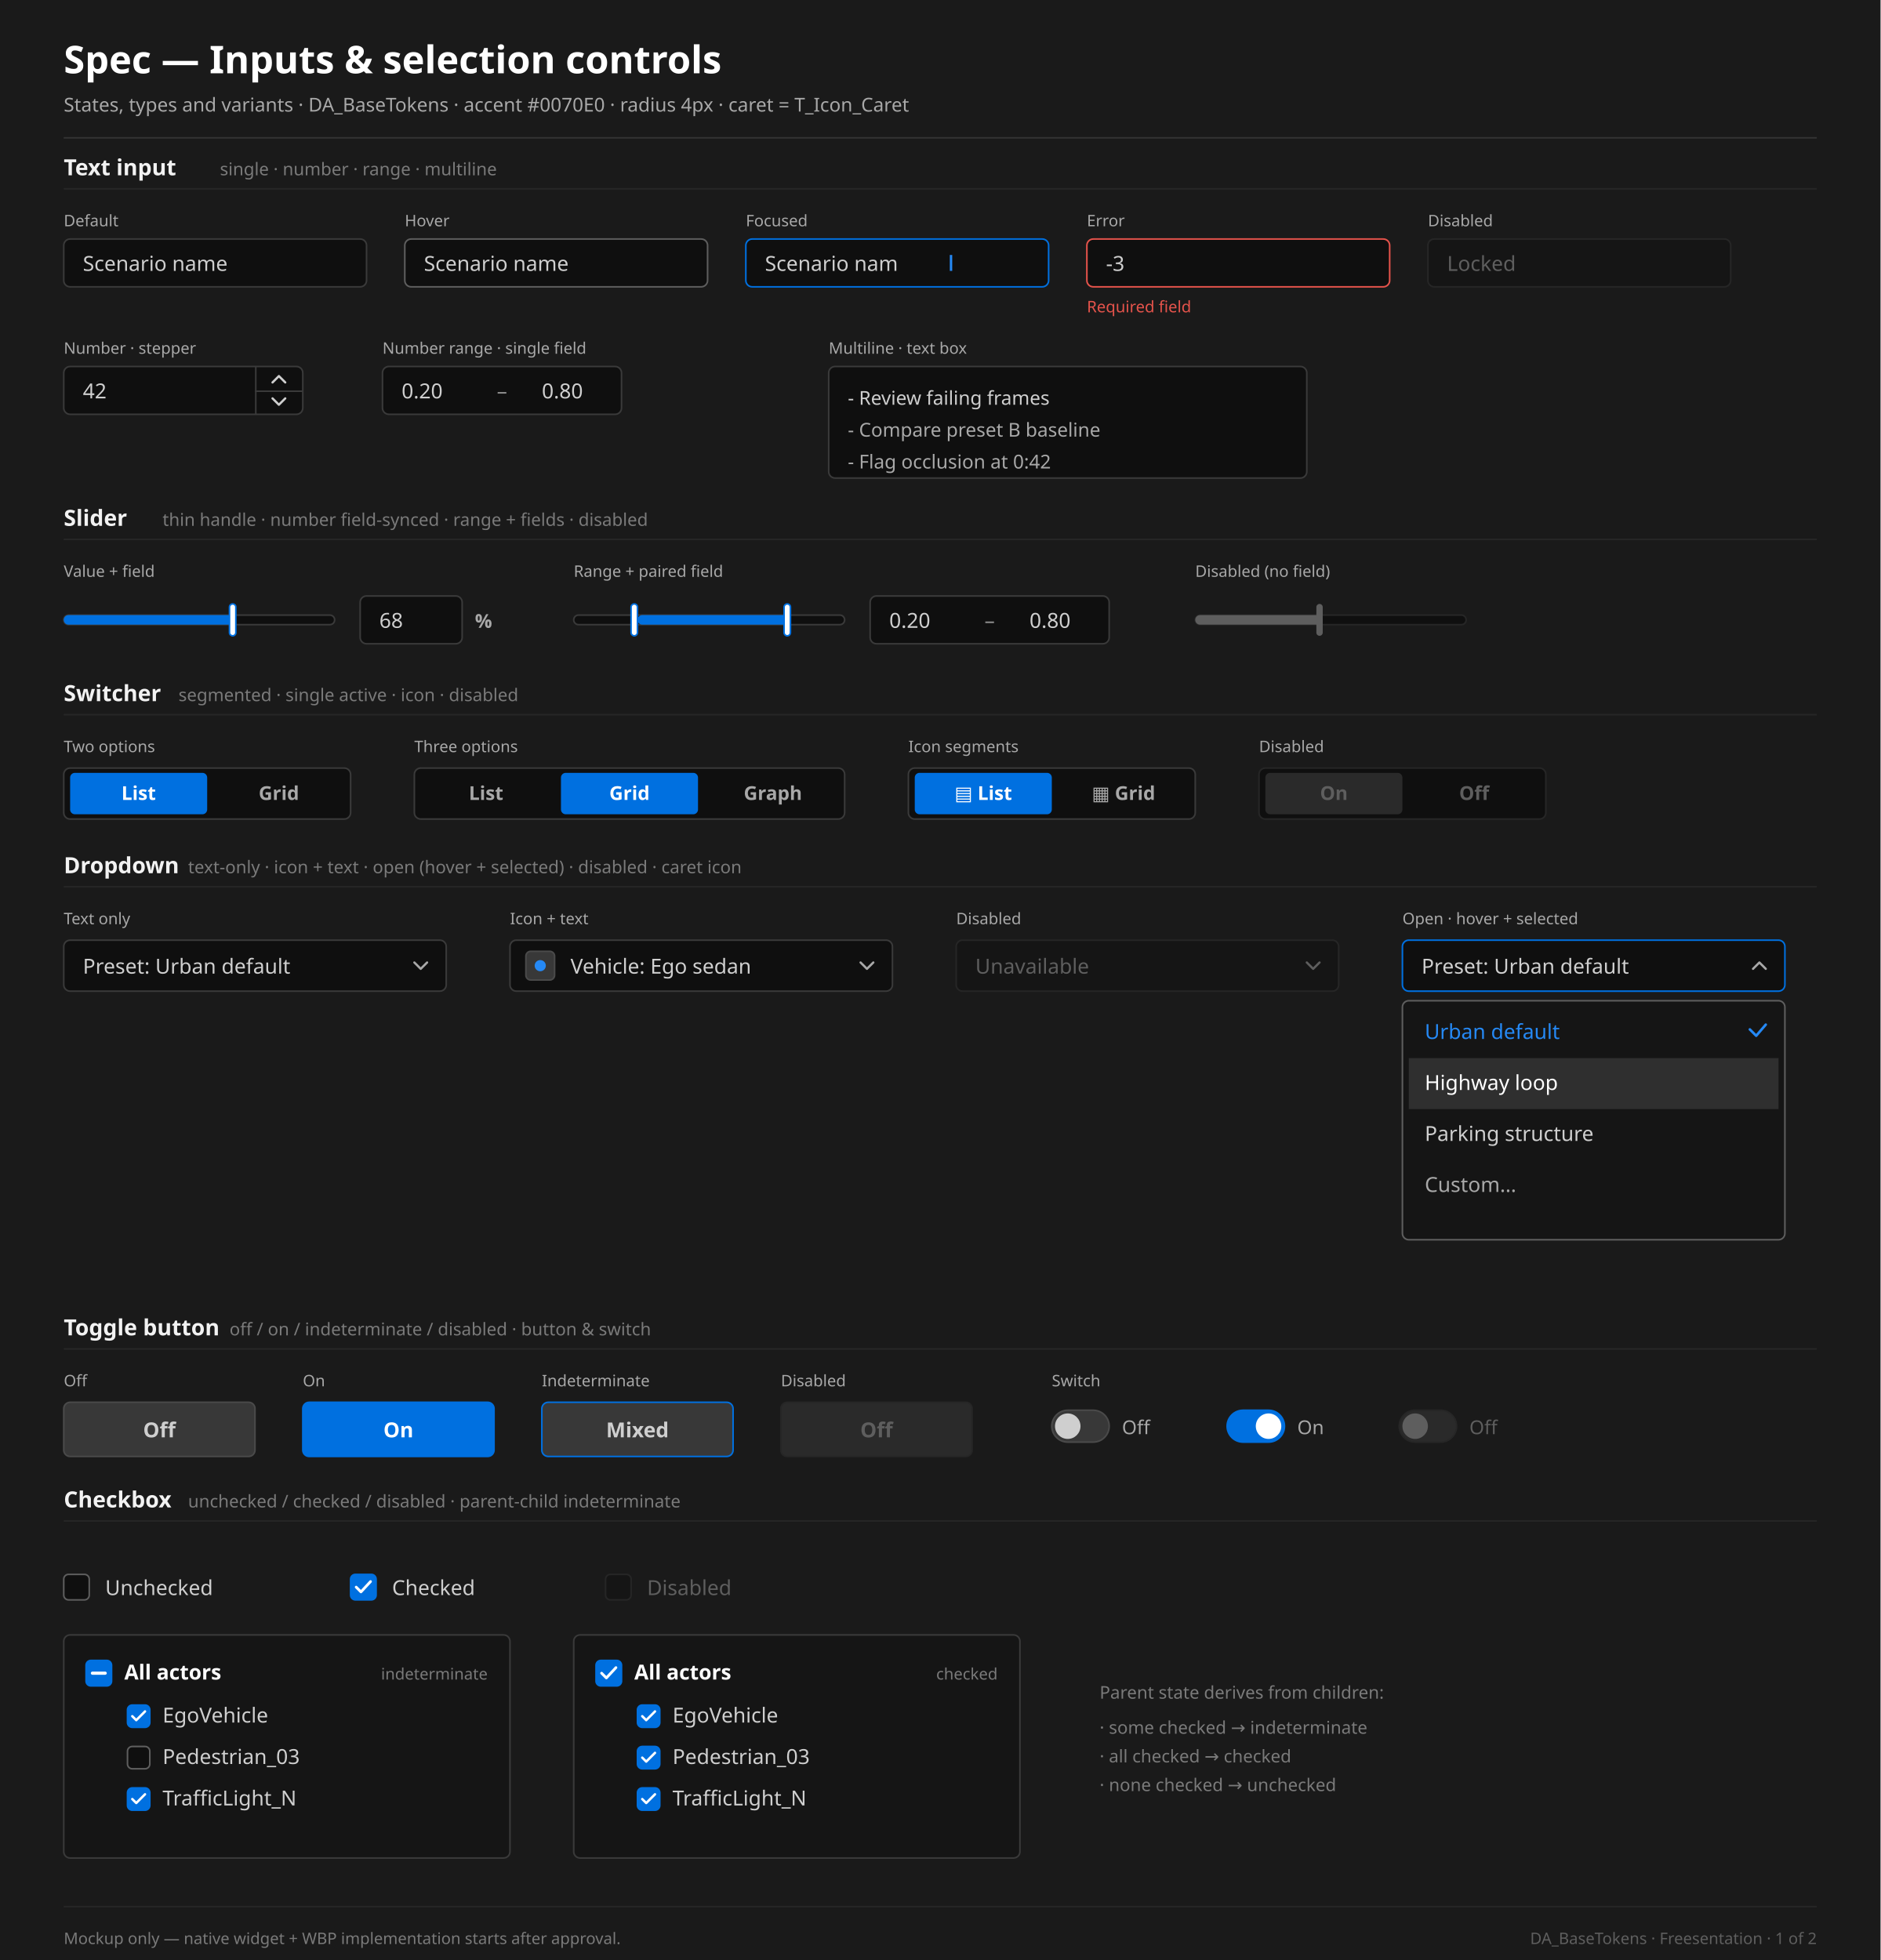
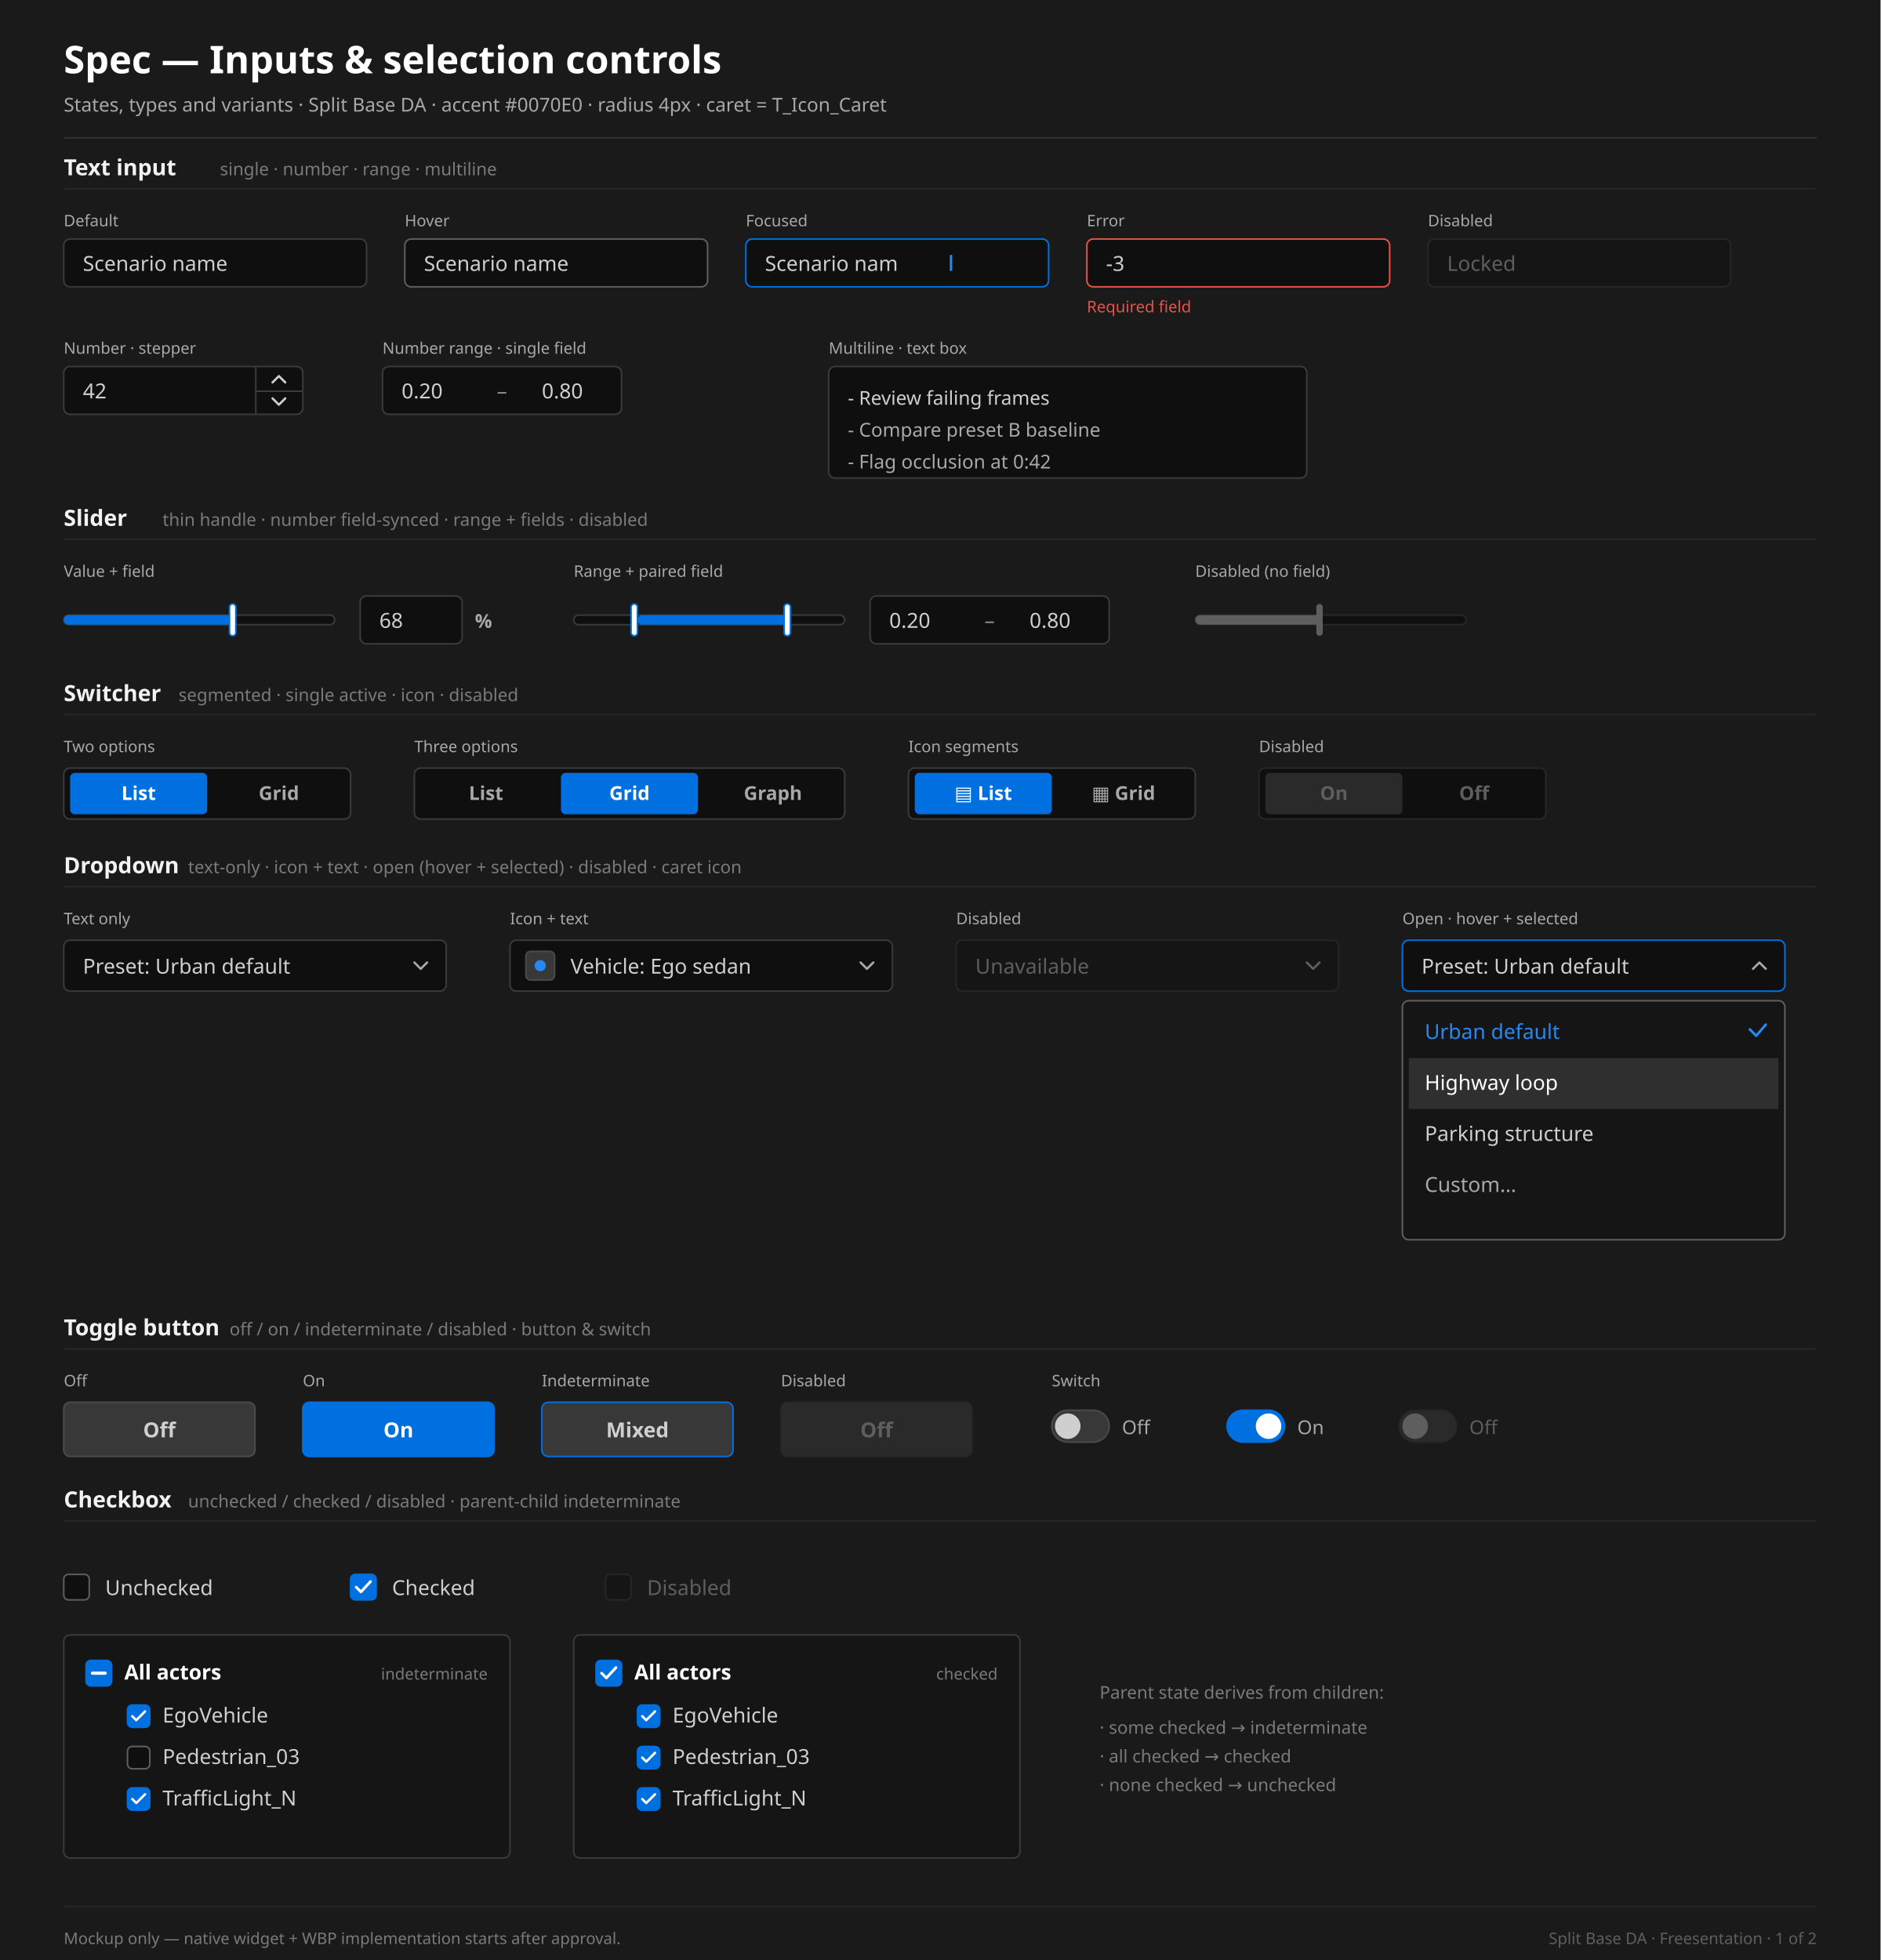
<svg xmlns="http://www.w3.org/2000/svg" viewBox="0 0 1180 1230" role="img" font-family="'Freesentation','Pretendard','Segoe UI',system-ui,sans-serif">
  <rect width="1180" height="1230" fill="#1A1A1A" />
  <text x="40" y="46" fill="#FFFFFF" font-size="24" font-weight="700">Spec — Inputs &amp; selection controls</text>
-   <text x="40" y="70" fill="#A8A8A8" font-size="12">States, types and variants · DA_BaseTokens · accent #0070E0 · radius 4px · caret = T_Icon_Caret</text>
+   <text x="40" y="70" fill="#A8A8A8" font-size="12">States, types and variants · Split Base DA · accent #0070E0 · radius 4px · caret = T_Icon_Caret</text>
  <rect x="40" y="86" width="1100" height="1" fill="#333333" />
  <g transform="translate(40,110)">
    <text x="0" y="0" fill="#F2F2F2" font-size="14" font-weight="700">Text input</text>
    <text x="98" y="0" fill="#7A7A7A" font-size="11">single · number · range · multiline</text>
    <rect x="0" y="8" width="1100" height="1" fill="#262626" />
    <text x="0" y="32" fill="#A8A8A8" font-size="10">Default</text>
    <rect x="0" y="40" width="190" height="30" rx="4" fill="#0F0F0F" stroke="#3A3A3A" />
    <text x="12" y="60" fill="#CFCFCF" font-size="13">Scenario name</text>
    <text x="214" y="32" fill="#A8A8A8" font-size="10">Hover</text>
    <rect x="214" y="40" width="190" height="30" rx="4" fill="#0F0F0F" stroke="#5E5E5E" />
    <text x="226" y="60" fill="#CFCFCF" font-size="13">Scenario name</text>
    <text x="428" y="32" fill="#A8A8A8" font-size="10">Focused</text>
    <rect x="428" y="40" width="190" height="30" rx="4" fill="#0F0F0F" stroke="#0070E0" />
    <text x="440" y="60" fill="#CFCFCF" font-size="13">Scenario nam</text>
    <rect x="556" y="50" width="1.5" height="10" fill="#2589F5" />
    <text x="642" y="32" fill="#A8A8A8" font-size="10">Error</text>
    <rect x="642" y="40" width="190" height="30" rx="4" fill="#0F0F0F" stroke="#E5534B" />
    <text x="654" y="60" fill="#CFCFCF" font-size="13">-3</text>
    <text x="642" y="86" fill="#E5534B" font-size="10">Required field</text>
    <text x="856" y="32" fill="#A8A8A8" font-size="10">Disabled</text>
    <rect x="856" y="40" width="190" height="30" rx="4" fill="#151515" stroke="#262626" />
    <text x="868" y="60" fill="#5E5E5E" font-size="13">Locked</text>
    <text x="0" y="112" fill="#A8A8A8" font-size="10">Number · stepper</text>
    <rect x="0" y="120" width="150" height="30" rx="4" fill="#0F0F0F" stroke="#3A3A3A" />
    <text x="12" y="140" fill="#CFCFCF" font-size="13">42</text>
    <rect x="120" y="120" width="1" height="30" fill="#3A3A3A" />
    <rect x="120" y="135" width="30" height="1" fill="#3A3A3A" />
    <path d="M131 130 L135 126 L139 130" stroke="#CFCFCF" stroke-width="1.4" fill="none" stroke-linecap="round" stroke-linejoin="round" />
    <path d="M131 140 L135 144 L139 140" stroke="#CFCFCF" stroke-width="1.4" fill="none" stroke-linecap="round" stroke-linejoin="round" />
    <text x="200" y="112" fill="#A8A8A8" font-size="10">Number range · single field</text>
    <rect x="200" y="120" width="150" height="30" rx="4" fill="#0F0F0F" stroke="#3A3A3A" />
    <text x="212" y="140" fill="#CFCFCF" font-size="13">0.20</text>
    <text x="275" y="140" fill="#8C8C8C" font-size="13" text-anchor="middle">–</text>
    <text x="300" y="140" fill="#CFCFCF" font-size="13">0.80</text>
    <text x="480" y="112" fill="#A8A8A8" font-size="10">Multiline · text box</text>
    <rect x="480" y="120" width="300" height="70" rx="4" fill="#0F0F0F" stroke="#3A3A3A" />
    <text x="492" y="144" fill="#CFCFCF" font-size="12">- Review failing frames</text>
    <text x="492" y="164" fill="#A8A8A8" font-size="12">- Compare preset B baseline</text>
    <text x="492" y="184" fill="#A8A8A8" font-size="12">- Flag occlusion at 0:42</text>
  </g>
  <g transform="translate(40,330)">
    <text x="0" y="0" fill="#F2F2F2" font-size="14" font-weight="700">Slider</text>
    <text x="62" y="0" fill="#7A7A7A" font-size="11">thin handle · number field-synced · range + fields · disabled</text>
    <rect x="0" y="8" width="1100" height="1" fill="#262626" />
    <text x="0" y="32" fill="#A8A8A8" font-size="10">Value + field</text>
    <rect x="0" y="56" width="170" height="6" rx="3" fill="#0F0F0F" stroke="#3A3A3A" />
    <rect x="0" y="56" width="106" height="6" rx="3" fill="#0070E0" />
    <rect x="104" y="49" width="4" height="20" rx="2" fill="#FFFFFF" stroke="#0070E0" />
    <rect x="186" y="44" width="64" height="30" rx="4" fill="#0F0F0F" stroke="#3A3A3A" />
    <text x="198" y="64" fill="#CFCFCF" font-size="13">68</text>
    <text x="258" y="64" fill="#A8A8A8" font-size="12" font-weight="700">%</text>
    <text x="320" y="32" fill="#A8A8A8" font-size="10">Range + paired field</text>
    <rect x="320" y="56" width="170" height="6" rx="3" fill="#0F0F0F" stroke="#3A3A3A" />
    <rect x="360" y="56" width="96" height="6" rx="3" fill="#0070E0" />
    <rect x="356" y="49" width="4" height="20" rx="2" fill="#FFFFFF" stroke="#0070E0" />
    <rect x="452" y="49" width="4" height="20" rx="2" fill="#FFFFFF" stroke="#0070E0" />
    <rect x="506" y="44" width="150" height="30" rx="4" fill="#0F0F0F" stroke="#3A3A3A" />
    <text x="518" y="64" fill="#CFCFCF" font-size="13">0.20</text>
    <text x="581" y="64" fill="#8C8C8C" font-size="13" text-anchor="middle">–</text>
    <text x="606" y="64" fill="#CFCFCF" font-size="13">0.80</text>
    <text x="710" y="32" fill="#A8A8A8" font-size="10">Disabled (no field)</text>
    <rect x="710" y="56" width="170" height="6" rx="3" fill="#0F0F0F" stroke="#262626" />
    <rect x="710" y="56" width="80" height="6" rx="3" fill="#5E5E5E" />
    <rect x="786" y="49" width="4" height="20" rx="2" fill="#5E5E5E" />
  </g>
  <g transform="translate(40,440)">
    <text x="0" y="0" fill="#F2F2F2" font-size="14" font-weight="700">Switcher</text>
    <text x="72" y="0" fill="#7A7A7A" font-size="11">segmented · single active · icon · disabled</text>
    <rect x="0" y="8" width="1100" height="1" fill="#262626" />
    <text x="0" y="32" fill="#A8A8A8" font-size="10">Two options</text>
    <rect x="0" y="42" width="180" height="32" rx="4" fill="#0F0F0F" stroke="#3A3A3A" />
    <rect x="4" y="45" width="86" height="26" rx="3" fill="#0070E0" />
    <text x="47" y="62" fill="#FFFFFF" font-size="12" font-weight="700" text-anchor="middle">List</text>
    <text x="135" y="62" fill="#A8A8A8" font-size="12" font-weight="700" text-anchor="middle">Grid</text>
    <text x="220" y="32" fill="#A8A8A8" font-size="10">Three options</text>
    <rect x="220" y="42" width="270" height="32" rx="4" fill="#0F0F0F" stroke="#3A3A3A" />
    <rect x="312" y="45" width="86" height="26" rx="3" fill="#0070E0" />
    <text x="265" y="62" fill="#A8A8A8" font-size="12" font-weight="700" text-anchor="middle">List</text>
    <text x="355" y="62" fill="#FFFFFF" font-size="12" font-weight="700" text-anchor="middle">Grid</text>
    <text x="445" y="62" fill="#A8A8A8" font-size="12" font-weight="700" text-anchor="middle">Graph</text>
    <text x="530" y="32" fill="#A8A8A8" font-size="10">Icon segments</text>
    <rect x="530" y="42" width="180" height="32" rx="4" fill="#0F0F0F" stroke="#3A3A3A" />
    <rect x="534" y="45" width="86" height="26" rx="3" fill="#0070E0" />
    <text x="577" y="62" fill="#FFFFFF" font-size="12" font-weight="700" text-anchor="middle">▤ List</text>
    <text x="665" y="62" fill="#A8A8A8" font-size="12" font-weight="700" text-anchor="middle">▦ Grid</text>
    <text x="750" y="32" fill="#A8A8A8" font-size="10">Disabled</text>
    <rect x="750" y="42" width="180" height="32" rx="4" fill="#0F0F0F" stroke="#262626" />
    <rect x="754" y="45" width="86" height="26" rx="3" fill="#2A2A2A" />
    <text x="797" y="62" fill="#5E5E5E" font-size="12" font-weight="700" text-anchor="middle">On</text>
    <text x="885" y="62" fill="#5E5E5E" font-size="12" font-weight="700" text-anchor="middle">Off</text>
  </g>
  <g transform="translate(40,548)">
    <text x="0" y="0" fill="#F2F2F2" font-size="14" font-weight="700">Dropdown</text>
    <text x="78" y="0" fill="#7A7A7A" font-size="11">text-only · icon + text · open (hover + selected) · disabled · caret icon</text>
    <rect x="0" y="8" width="1100" height="1" fill="#262626" />
    <text x="0" y="32" fill="#A8A8A8" font-size="10">Text only</text>
    <rect x="0" y="42" width="240" height="32" rx="4" fill="#0F0F0F" stroke="#3A3A3A" />
    <text x="12" y="63" fill="#CFCFCF" font-size="13">Preset: Urban default</text>
    <path d="M220 56 L224 60 L228 56" stroke="#A8A8A8" stroke-width="1.4" fill="none" stroke-linecap="round" stroke-linejoin="round" />
    <text x="280" y="32" fill="#A8A8A8" font-size="10">Icon + text</text>
    <rect x="280" y="42" width="240" height="32" rx="4" fill="#0F0F0F" stroke="#3A3A3A" />
    <rect x="290" y="49" width="18" height="18" rx="3" fill="#383838" stroke="#4A4A4A" />
    <circle cx="299" cy="58" r="3.5" fill="#2589F5" />
    <text x="318" y="63" fill="#CFCFCF" font-size="13">Vehicle: Ego sedan</text>
    <path d="M500 56 L504 60 L508 56" stroke="#A8A8A8" stroke-width="1.4" fill="none" stroke-linecap="round" stroke-linejoin="round" />
    <text x="560" y="32" fill="#A8A8A8" font-size="10">Disabled</text>
    <rect x="560" y="42" width="240" height="32" rx="4" fill="#151515" stroke="#262626" />
    <text x="572" y="63" fill="#5E5E5E" font-size="13">Unavailable</text>
    <path d="M780 56 L784 60 L788 56" stroke="#5E5E5E" stroke-width="1.4" fill="none" stroke-linecap="round" stroke-linejoin="round" />
    <text x="840" y="32" fill="#A8A8A8" font-size="10">Open · hover + selected</text>
    <rect x="840" y="42" width="240" height="32" rx="4" fill="#0F0F0F" stroke="#0070E0" />
    <text x="852" y="63" fill="#CFCFCF" font-size="13">Preset: Urban default</text>
    <path d="M1060 60 L1064 56 L1068 60" stroke="#A8A8A8" stroke-width="1.4" fill="none" stroke-linecap="round" stroke-linejoin="round" />
    <rect x="840" y="80" width="240" height="150" rx="4" fill="#151515" stroke="#5E5E5E" />
    <text x="854" y="104" fill="#2589F5" font-size="13">Urban default</text>
    <path d="M1058 98 L1062 102 L1068 95" stroke="#2589F5" stroke-width="1.6" fill="none" stroke-linecap="round" stroke-linejoin="round" />
    <rect x="844" y="116" width="232" height="32" fill="#2F2F2F" />
    <text x="854" y="136" fill="#FFFFFF" font-size="13">Highway loop</text>
    <text x="854" y="168" fill="#CFCFCF" font-size="13">Parking structure</text>
    <text x="854" y="200" fill="#A8A8A8" font-size="13">Custom…</text>
  </g>
  <g transform="translate(40,838)">
    <text x="0" y="0" fill="#F2F2F2" font-size="14" font-weight="700">Toggle button</text>
    <text x="104" y="0" fill="#7A7A7A" font-size="11">off / on / indeterminate / disabled · button &amp; switch</text>
    <rect x="0" y="8" width="1100" height="1" fill="#262626" />
    <text x="0" y="32" fill="#A8A8A8" font-size="10">Off</text>
    <rect x="0" y="42" width="120" height="34" rx="4" fill="#383838" stroke="#4A4A4A" />
    <text x="60" y="64" fill="#CFCFCF" font-size="13" font-weight="700" text-anchor="middle">Off</text>
    <text x="150" y="32" fill="#A8A8A8" font-size="10">On</text>
    <rect x="150" y="42" width="120" height="34" rx="4" fill="#0070E0" stroke="#0070E0" />
    <text x="210" y="64" fill="#FFFFFF" font-size="13" font-weight="700" text-anchor="middle">On</text>
    <text x="300" y="32" fill="#A8A8A8" font-size="10">Indeterminate</text>
    <rect x="300" y="42" width="120" height="34" rx="4" fill="#383838" stroke="#0070E0" />
    <text x="360" y="64" fill="#CFCFCF" font-size="13" font-weight="700" text-anchor="middle">Mixed</text>
    <text x="450" y="32" fill="#A8A8A8" font-size="10">Disabled</text>
    <rect x="450" y="42" width="120" height="34" rx="4" fill="#2A2A2A" stroke="#262626" />
    <text x="510" y="64" fill="#5E5E5E" font-size="13" font-weight="700" text-anchor="middle">Off</text>
    <text x="620" y="32" fill="#A8A8A8" font-size="10">Switch</text>
    <rect x="620" y="47" width="36" height="20" rx="10" fill="#383838" stroke="#4A4A4A" />
    <circle cx="630" cy="57" r="8" fill="#CFCFCF" />
    <text x="664" y="62" fill="#A8A8A8" font-size="12">Off</text>
    <rect x="730" y="47" width="36" height="20" rx="10" fill="#0070E0" stroke="#0070E0" />
    <circle cx="756" cy="57" r="8" fill="#FFFFFF" />
    <text x="774" y="62" fill="#A8A8A8" font-size="12">On</text>
    <rect x="838" y="47" width="36" height="20" rx="10" fill="#2A2A2A" stroke="#262626" />
    <circle cx="848" cy="57" r="8" fill="#5E5E5E" />
    <text x="882" y="62" fill="#5E5E5E" font-size="12">Off</text>
  </g>
  <g transform="translate(40,946)">
    <text x="0" y="0" fill="#F2F2F2" font-size="14" font-weight="700">Checkbox</text>
    <text x="78" y="0" fill="#7A7A7A" font-size="11">unchecked / checked / disabled · parent-child indeterminate</text>
    <rect x="0" y="8" width="1100" height="1" fill="#262626" />
    <rect x="0" y="42" width="16" height="16" rx="3" fill="#0F0F0F" stroke="#5E5E5E" />
    <text x="26" y="55" fill="#CFCFCF" font-size="13">Unchecked</text>
    <rect x="180" y="42" width="16" height="16" rx="3" fill="#0070E0" stroke="#0070E0" />
    <path d="M183.5 50 L186.5 53 L192.5 46.5" stroke="#FFFFFF" stroke-width="1.7" fill="none" stroke-linecap="round" stroke-linejoin="round" />
    <text x="206" y="55" fill="#CFCFCF" font-size="13">Checked</text>
    <rect x="340" y="42" width="16" height="16" rx="3" fill="#151515" stroke="#262626" />
    <text x="366" y="55" fill="#5E5E5E" font-size="13">Disabled</text>
    <rect x="0" y="80" width="280" height="140" rx="4" fill="#151515" stroke="#3A3A3A" />
    <rect x="14" y="96" width="16" height="16" rx="3" fill="#0070E0" stroke="#0070E0" />
    <rect x="17" y="103" width="10" height="2" rx="1" fill="#FFFFFF" />
    <text x="38" y="108" fill="#FFFFFF" font-size="13" font-weight="700">All actors</text>
    <text x="266" y="108" fill="#7A7A7A" font-size="10" text-anchor="end">indeterminate</text>
    <rect x="40" y="124" width="14" height="14" rx="3" fill="#0070E0" stroke="#0070E0" />
    <path d="M43 131 L45.5 133.5 L51 128" stroke="#FFFFFF" stroke-width="1.5" fill="none" stroke-linecap="round" stroke-linejoin="round" />
    <text x="62" y="135" fill="#CFCFCF" font-size="13">EgoVehicle</text>
    <rect x="40" y="150" width="14" height="14" rx="3" fill="#0F0F0F" stroke="#5E5E5E" />
    <text x="62" y="161" fill="#CFCFCF" font-size="13">Pedestrian_03</text>
    <rect x="40" y="176" width="14" height="14" rx="3" fill="#0070E0" stroke="#0070E0" />
    <path d="M43 183 L45.5 185.5 L51 180" stroke="#FFFFFF" stroke-width="1.5" fill="none" stroke-linecap="round" stroke-linejoin="round" />
    <text x="62" y="187" fill="#CFCFCF" font-size="13">TrafficLight_N</text>
    <rect x="320" y="80" width="280" height="140" rx="4" fill="#151515" stroke="#3A3A3A" />
    <rect x="334" y="96" width="16" height="16" rx="3" fill="#0070E0" stroke="#0070E0" />
    <path d="M337.5 104 L340.5 107 L346.5 100.5" stroke="#FFFFFF" stroke-width="1.7" fill="none" stroke-linecap="round" stroke-linejoin="round" />
    <text x="358" y="108" fill="#FFFFFF" font-size="13" font-weight="700">All actors</text>
    <text x="586" y="108" fill="#7A7A7A" font-size="10" text-anchor="end">checked</text>
    <rect x="360" y="124" width="14" height="14" rx="3" fill="#0070E0" stroke="#0070E0" />
    <path d="M363 131 L365.5 133.5 L371 128" stroke="#FFFFFF" stroke-width="1.5" fill="none" stroke-linecap="round" stroke-linejoin="round" />
    <text x="382" y="135" fill="#CFCFCF" font-size="13">EgoVehicle</text>
    <rect x="360" y="150" width="14" height="14" rx="3" fill="#0070E0" stroke="#0070E0" />
    <path d="M363 157 L365.5 159.5 L371 154" stroke="#FFFFFF" stroke-width="1.5" fill="none" stroke-linecap="round" stroke-linejoin="round" />
    <text x="382" y="161" fill="#CFCFCF" font-size="13">Pedestrian_03</text>
    <rect x="360" y="176" width="14" height="14" rx="3" fill="#0070E0" stroke="#0070E0" />
    <path d="M363 183 L365.5 185.5 L371 180" stroke="#FFFFFF" stroke-width="1.5" fill="none" stroke-linecap="round" stroke-linejoin="round" />
    <text x="382" y="187" fill="#CFCFCF" font-size="13">TrafficLight_N</text>
    <text x="650" y="120" fill="#7A7A7A" font-size="11">Parent state derives from children:</text>
    <text x="650" y="142" fill="#7A7A7A" font-size="11">· some checked → indeterminate</text>
    <text x="650" y="160" fill="#7A7A7A" font-size="11">· all checked → checked</text>
    <text x="650" y="178" fill="#7A7A7A" font-size="11">· none checked → unchecked</text>
  </g>
  <rect x="40" y="1196" width="1100" height="1" fill="#262626" />
  <text x="40" y="1220" fill="#7A7A7A" font-size="10">Mockup only — native widget + WBP implementation starts after approval.</text>
-   <text x="1140" y="1220" fill="#5E5E5E" font-size="10" text-anchor="end">DA_BaseTokens · Freesentation · 1 of 2</text>
+   <text x="1140" y="1220" fill="#5E5E5E" font-size="10" text-anchor="end">Split Base DA · Freesentation · 1 of 2</text>
</svg>
